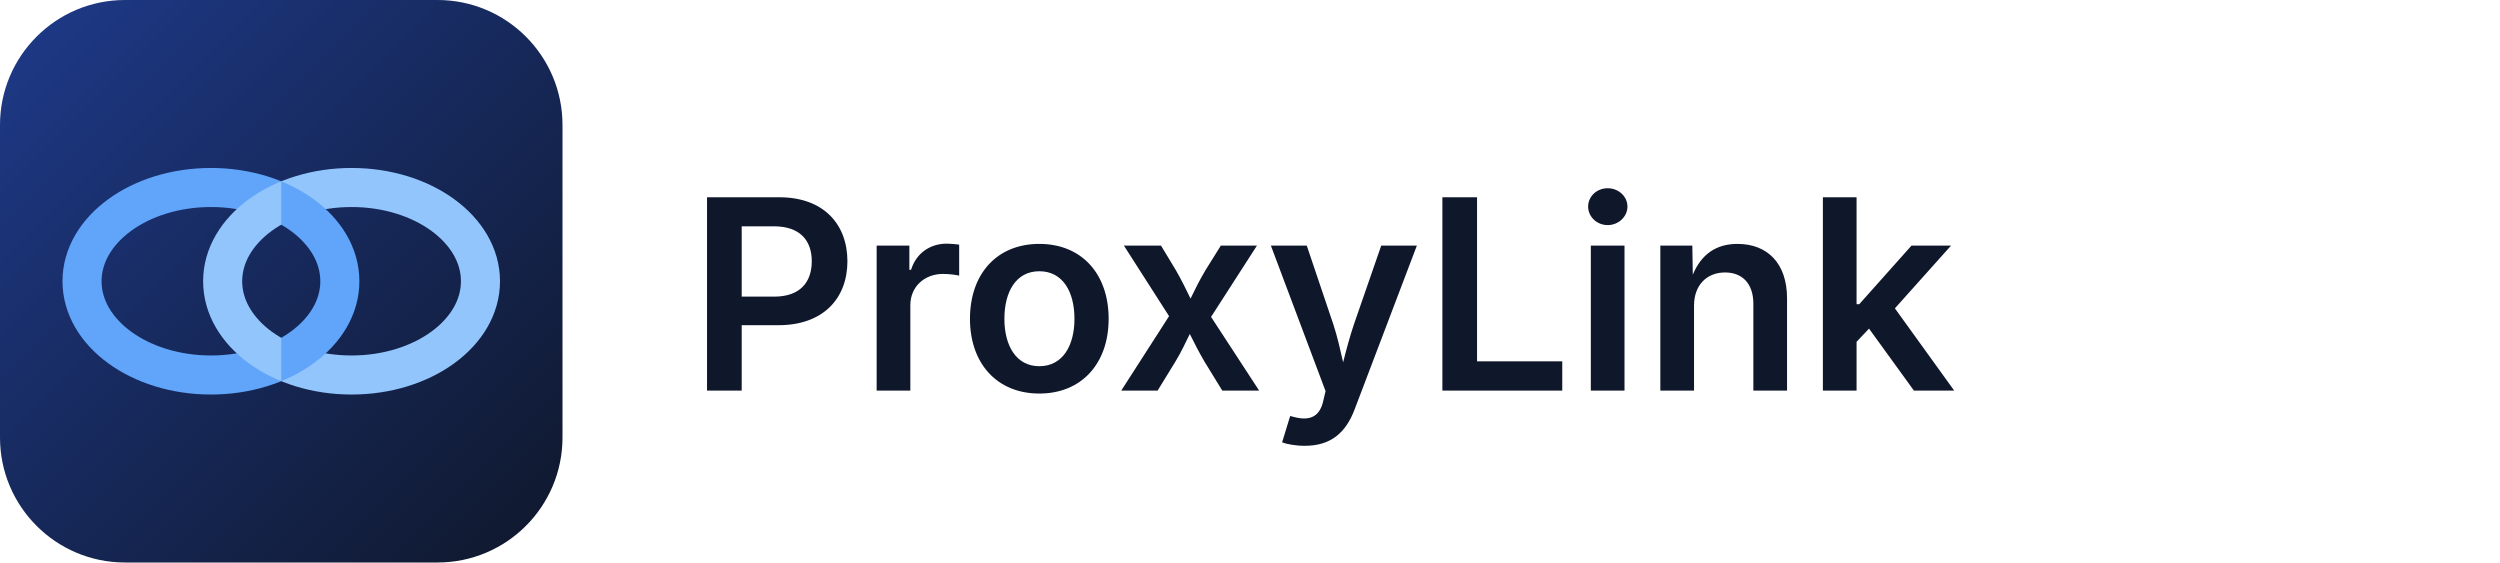
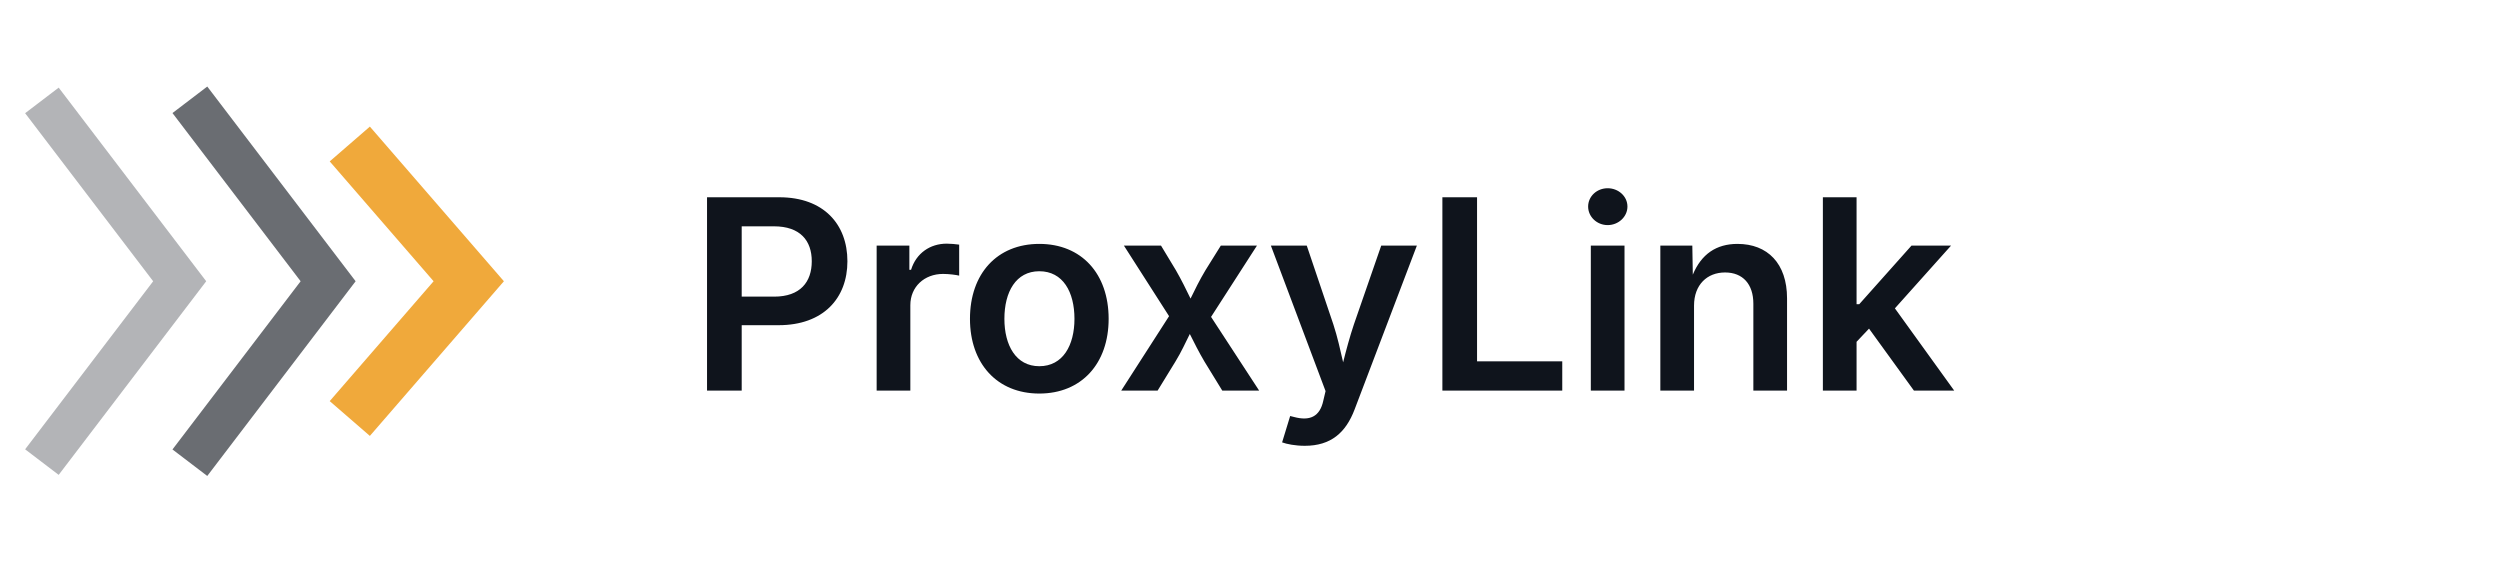
<svg xmlns="http://www.w3.org/2000/svg" width="160" height="36" viewBox="0 0 160 36" fill="none">
-   <defs>
-     <linearGradient id="bg2" x1="0" y1="0" x2="36" y2="36" gradientUnits="userSpaceOnUse">
-       <stop offset="0%" stop-color="#1E3A8A" />
-       <stop offset="100%" stop-color="#0F172A" />
-     </linearGradient>
-     <clipPath id="lH2">
-       <rect x="0" y="0" width="18" height="36" />
-     </clipPath>
-     <clipPath id="rH2">
-       <rect x="18" y="0" width="18" height="36" />
-     </clipPath>
-   </defs>
-   <rect width="36" height="36" rx="8" fill="url(#bg2)" />
-   <ellipse cx="13.5" cy="18" rx="8.25" ry="6" stroke="#60A5FA" stroke-width="2.5" fill="none" clip-path="url(#lH2)" />
-   <ellipse cx="22.5" cy="18" rx="8.25" ry="6" stroke="#93C5FD" stroke-width="2.5" fill="none" />
-   <ellipse cx="13.5" cy="18" rx="8.25" ry="6" stroke="#60A5FA" stroke-width="2.5" fill="none" clip-path="url(#rH2)" />
-   <text x="44" y="25" font-family="Inter, ui-sans-serif, sans-serif" font-size="17" font-weight="600" fill="#0f172a">ProxyLink</text>
+   <g fill="none" stroke-linecap="square" transform="translate(2 6) scale(1)">
+     <path d="M1.5 1.5L9.5 12L1.5 22.5" stroke="#0F141C" stroke-width="2.7" opacity=".32" />
+     <path d="M11 1.5L19 12L11 22.5" stroke="#0F141C" stroke-width="2.8" opacity=".62" />
+     <path d="M21.5 4.5L28 12L21.5 19.5" stroke="#F0A93B" stroke-width="3.4" />
+   </g>
+   <text x="44" y="25" font-family="Inter, ui-sans-serif, sans-serif" font-size="17" font-weight="600" fill="#0F141C">ProxyLink</text>
</svg>
